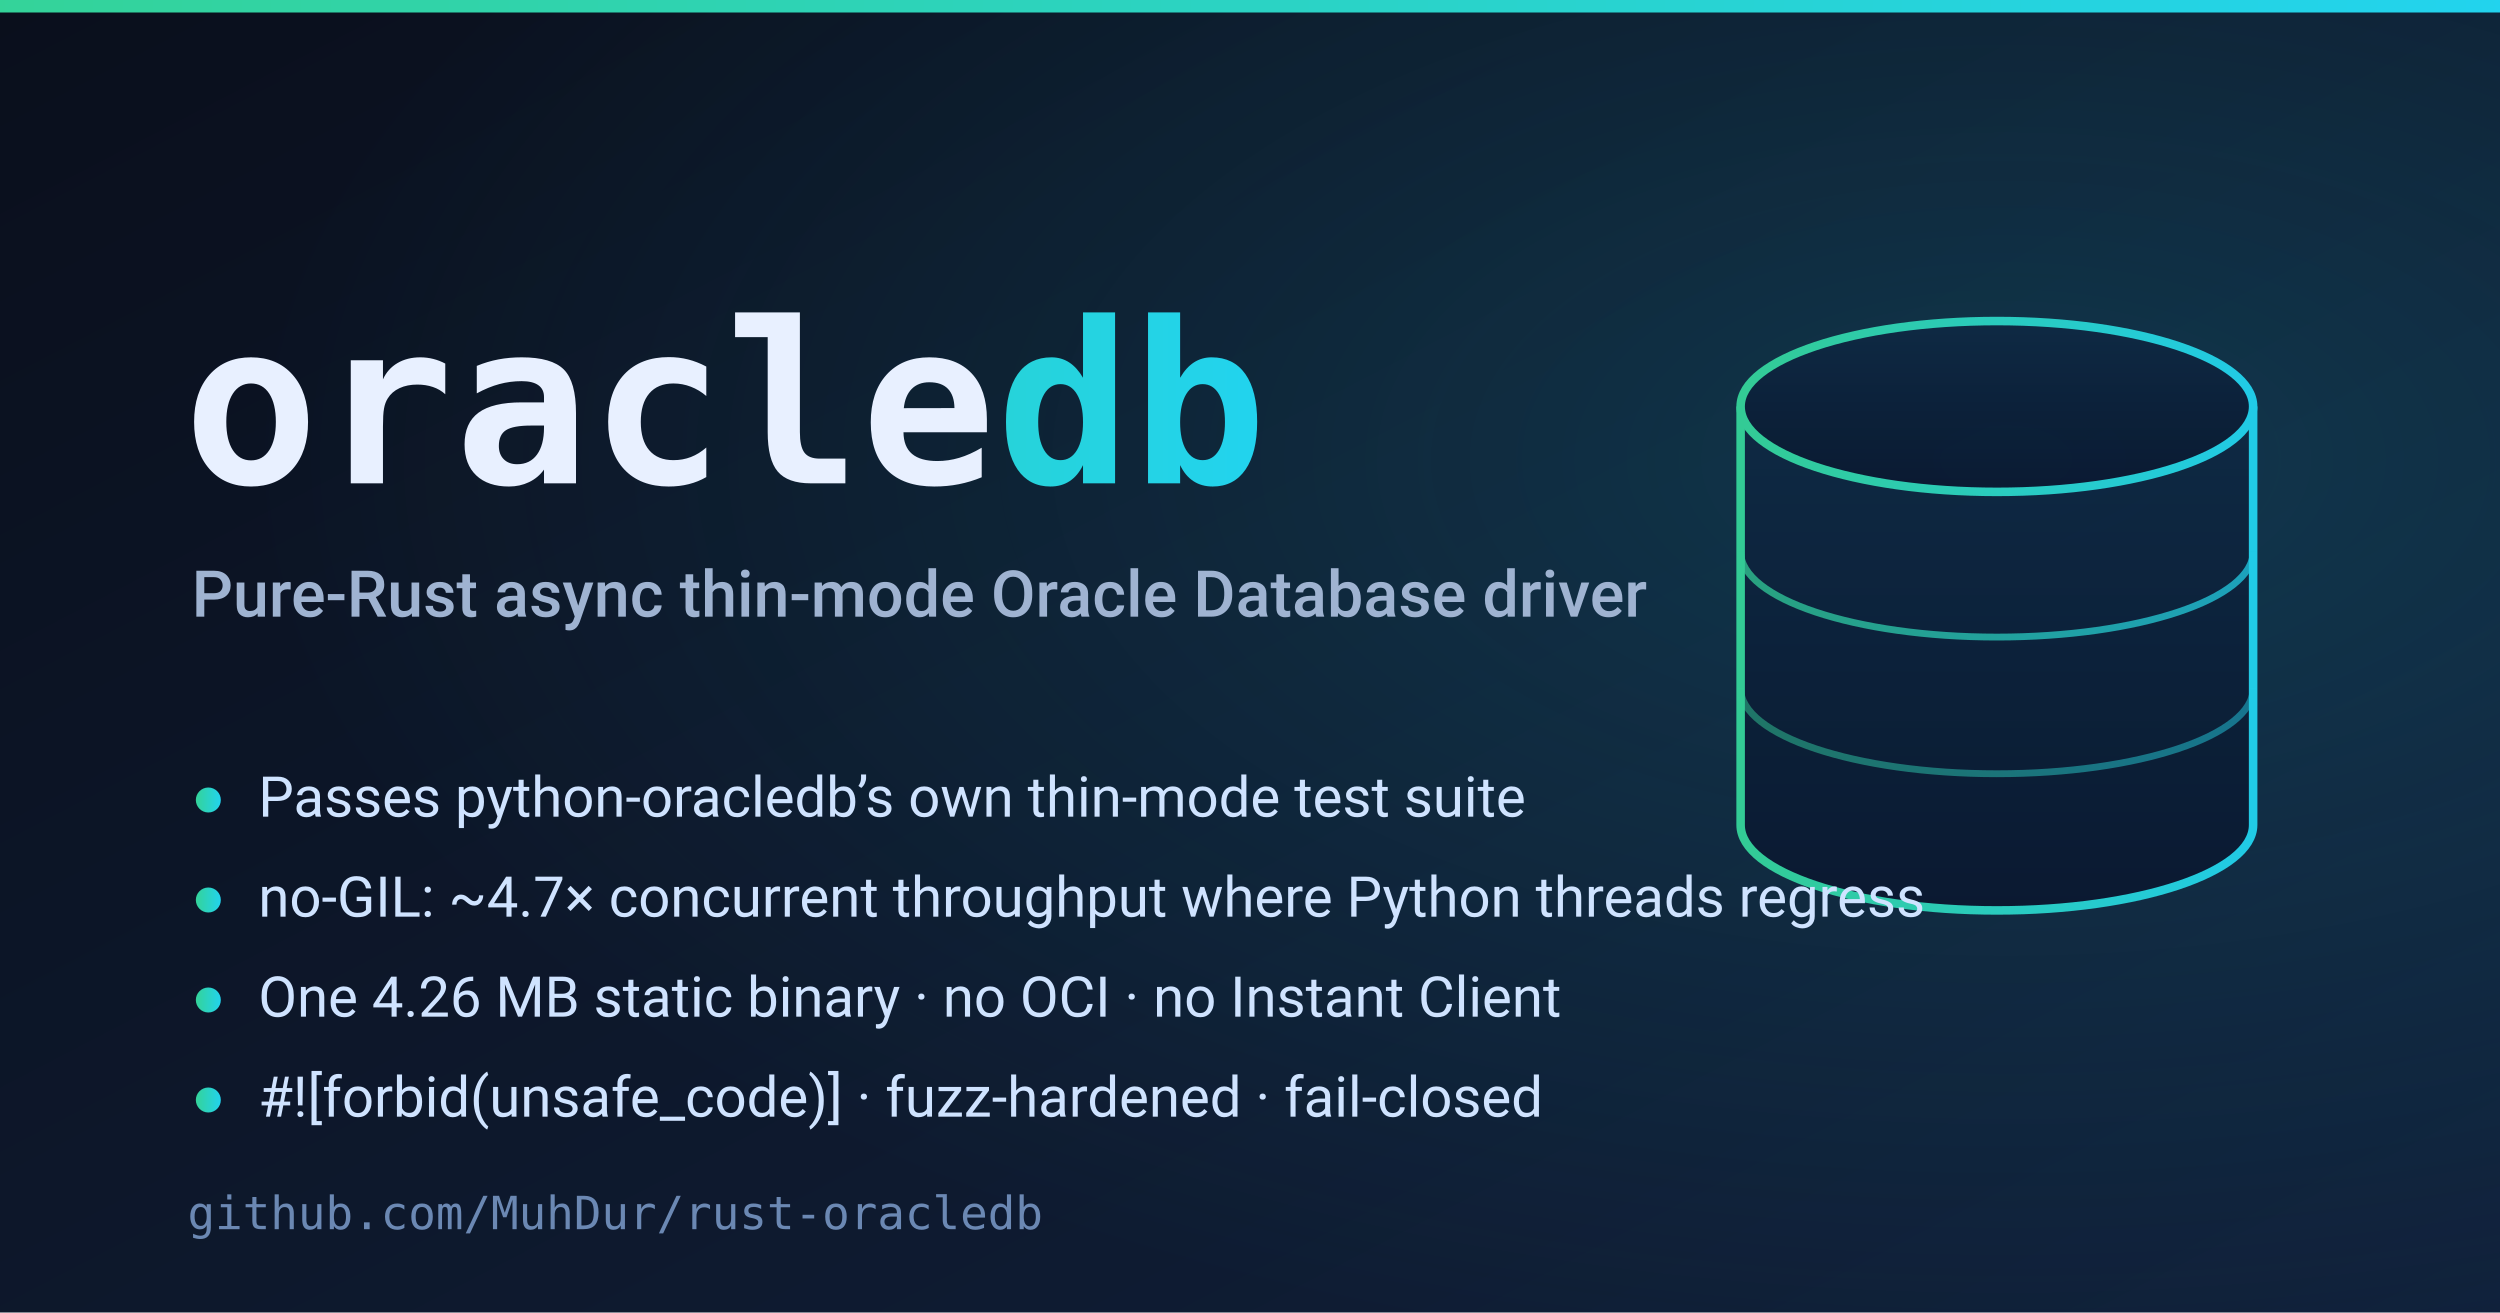
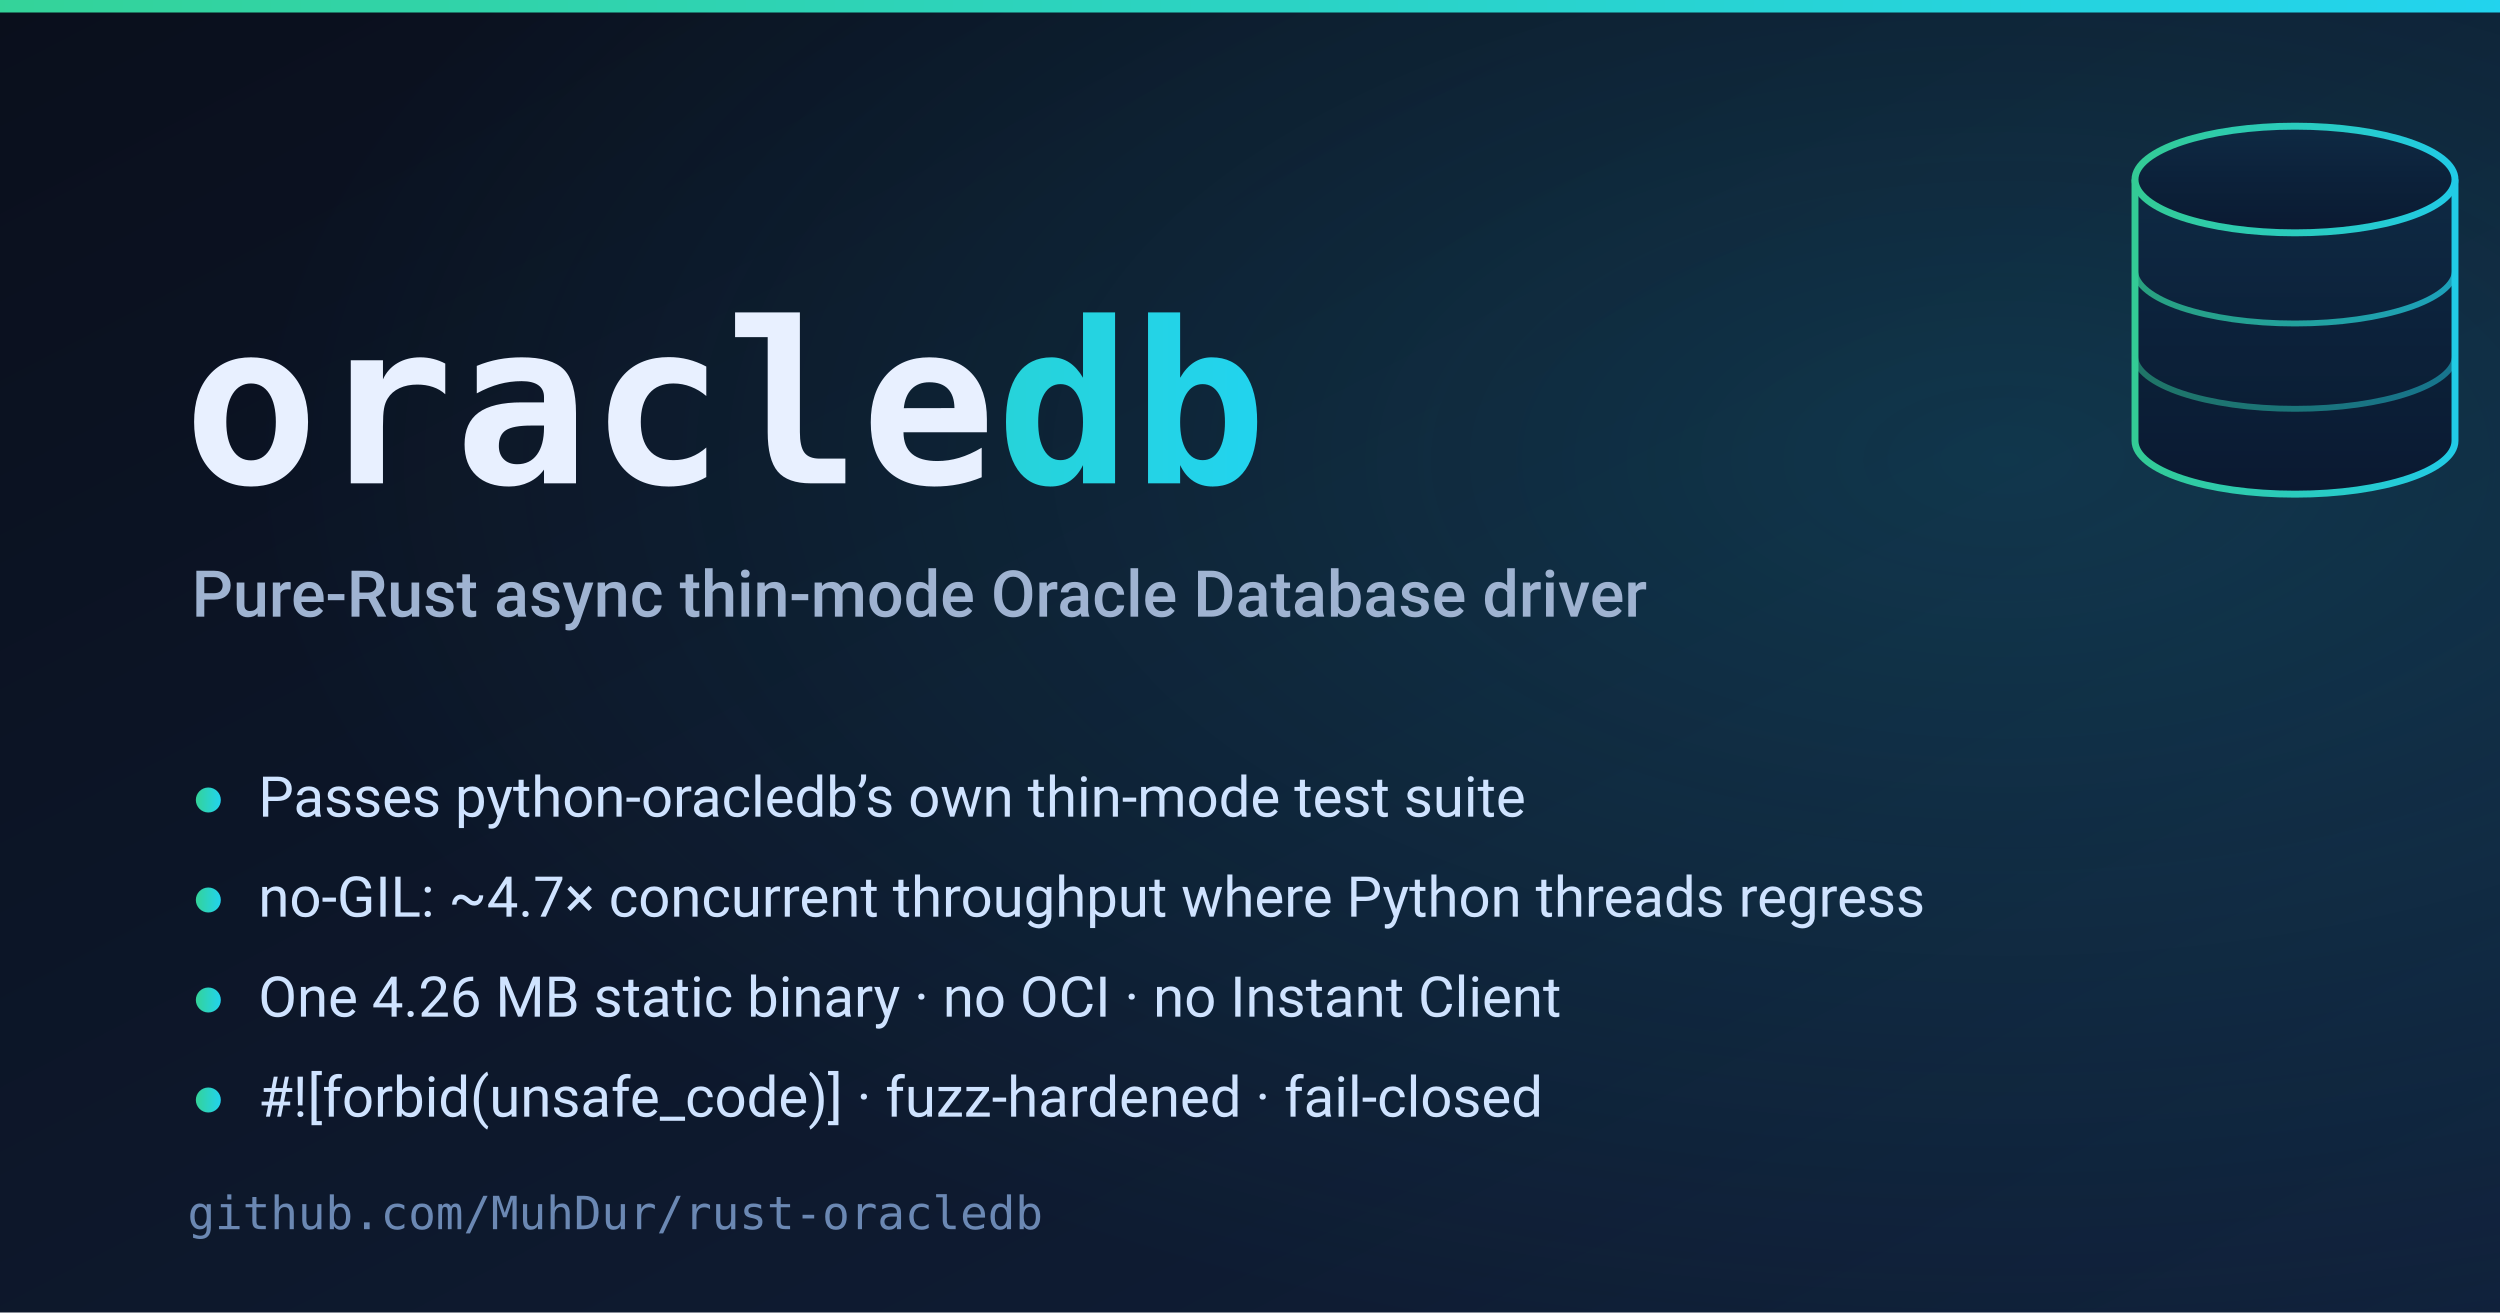
<svg xmlns="http://www.w3.org/2000/svg" viewBox="0 0 1200 630" width="1200" height="630" role="img" aria-label="rust-oracledb — pure-Rust async thin-mode Oracle Database driver">
  <defs>
    <linearGradient id="bg" x1="0" y1="0" x2="1" y2="1">
      <stop offset="0" stop-color="#0a0f1c" />
      <stop offset="1" stop-color="#10203a" />
    </linearGradient>
    <linearGradient id="accent" x1="0" y1="0" x2="1" y2="0">
      <stop offset="0" stop-color="#34d399" />
      <stop offset="1" stop-color="#22d3ee" />
    </linearGradient>
    <linearGradient id="shield" x1="0" y1="0" x2="0" y2="1">
      <stop offset="0" stop-color="#0e2a44" />
      <stop offset="1" stop-color="#0a1830" />
    </linearGradient>
    <radialGradient id="glow" cx="0.8" cy="0.35" r="0.7">
      <stop offset="0" stop-color="#22d3ee" stop-opacity="0.16" />
      <stop offset="1" stop-color="#22d3ee" stop-opacity="0" />
    </radialGradient>
  </defs>
  <rect width="1200" height="630" fill="url(#bg)" />
  <rect width="1200" height="630" fill="url(#glow)" />
  <rect x="0" y="0" width="1200" height="6" fill="url(#accent)" />
-   <g transform="translate(815,150) scale(2.05)" opacity="0.95">
-     <path d="M10 22 L10 120 A60 20 0 0 0 130 120 L130 22" fill="url(#shield)" stroke="url(#accent)" stroke-width="2" />
-     <ellipse cx="70" cy="22" rx="60" ry="20" fill="url(#shield)" stroke="url(#accent)" stroke-width="2" />
-     <path d="M10 56 A60 20 0 0 0 130 56" fill="none" stroke="url(#accent)" stroke-width="1.6" opacity="0.75" />
-     <path d="M10 88 A60 20 0 0 0 130 88" fill="none" stroke="url(#accent)" stroke-width="1.6" opacity="0.5" />
+   <g transform="translate(1012,58) scale(1.28)" opacity="0.95">
+     <path d="M10 22 L10 120 A60 20 0 0 0 130 120 L130 22" fill="url(#shield)" stroke="url(#accent)" stroke-width="2.6" />
+     <ellipse cx="70" cy="22" rx="60" ry="20" fill="url(#shield)" stroke="url(#accent)" stroke-width="2.6" />
+     <path d="M10 56 A60 20 0 0 0 130 56" fill="none" stroke="url(#accent)" stroke-width="2.2" opacity="0.75" />
+     <path d="M10 88 A60 20 0 0 0 130 88" fill="none" stroke="url(#accent)" stroke-width="2.2" opacity="0.5" />
  </g>
  <text x="88" y="232" font-family="ui-monospace, 'SF Mono', 'JetBrains Mono', Menlo, monospace" font-size="108" font-weight="700" fill="#e8f0ff">oracle<tspan fill="url(#accent)">db</tspan>
  </text>
  <text x="92" y="296" font-family="system-ui, -apple-system, Segoe UI, Roboto, sans-serif" font-size="31" font-weight="500" fill="#9fb3d1">Pure-Rust async thin-mode Oracle Database driver</text>
  <g font-family="system-ui, -apple-system, Segoe UI, Roboto, sans-serif" font-size="27" fill="#cfe3ff">
    <circle cx="100" cy="384" r="6" fill="url(#accent)" />
    <text x="124" y="392">Passes python-oracledb’s own thin-mode test suite</text>
    <circle cx="100" cy="432" r="6" fill="url(#accent)" />
    <text x="124" y="440">no-GIL: ~4.7× concurrent throughput where Python threads regress</text>
    <circle cx="100" cy="480" r="6" fill="url(#accent)" />
    <text x="124" y="488">One 4.26 MB static binary · no OCI · no Instant Client</text>
    <circle cx="100" cy="528" r="6" fill="url(#accent)" />
    <text x="124" y="536">#![forbid(unsafe_code)] · fuzz-hardened · fail-closed</text>
  </g>
  <text x="90" y="590" font-family="ui-monospace, monospace" font-size="22" fill="#6b88b3">github.com/MuhDur/rust-oracledb</text>
</svg>
